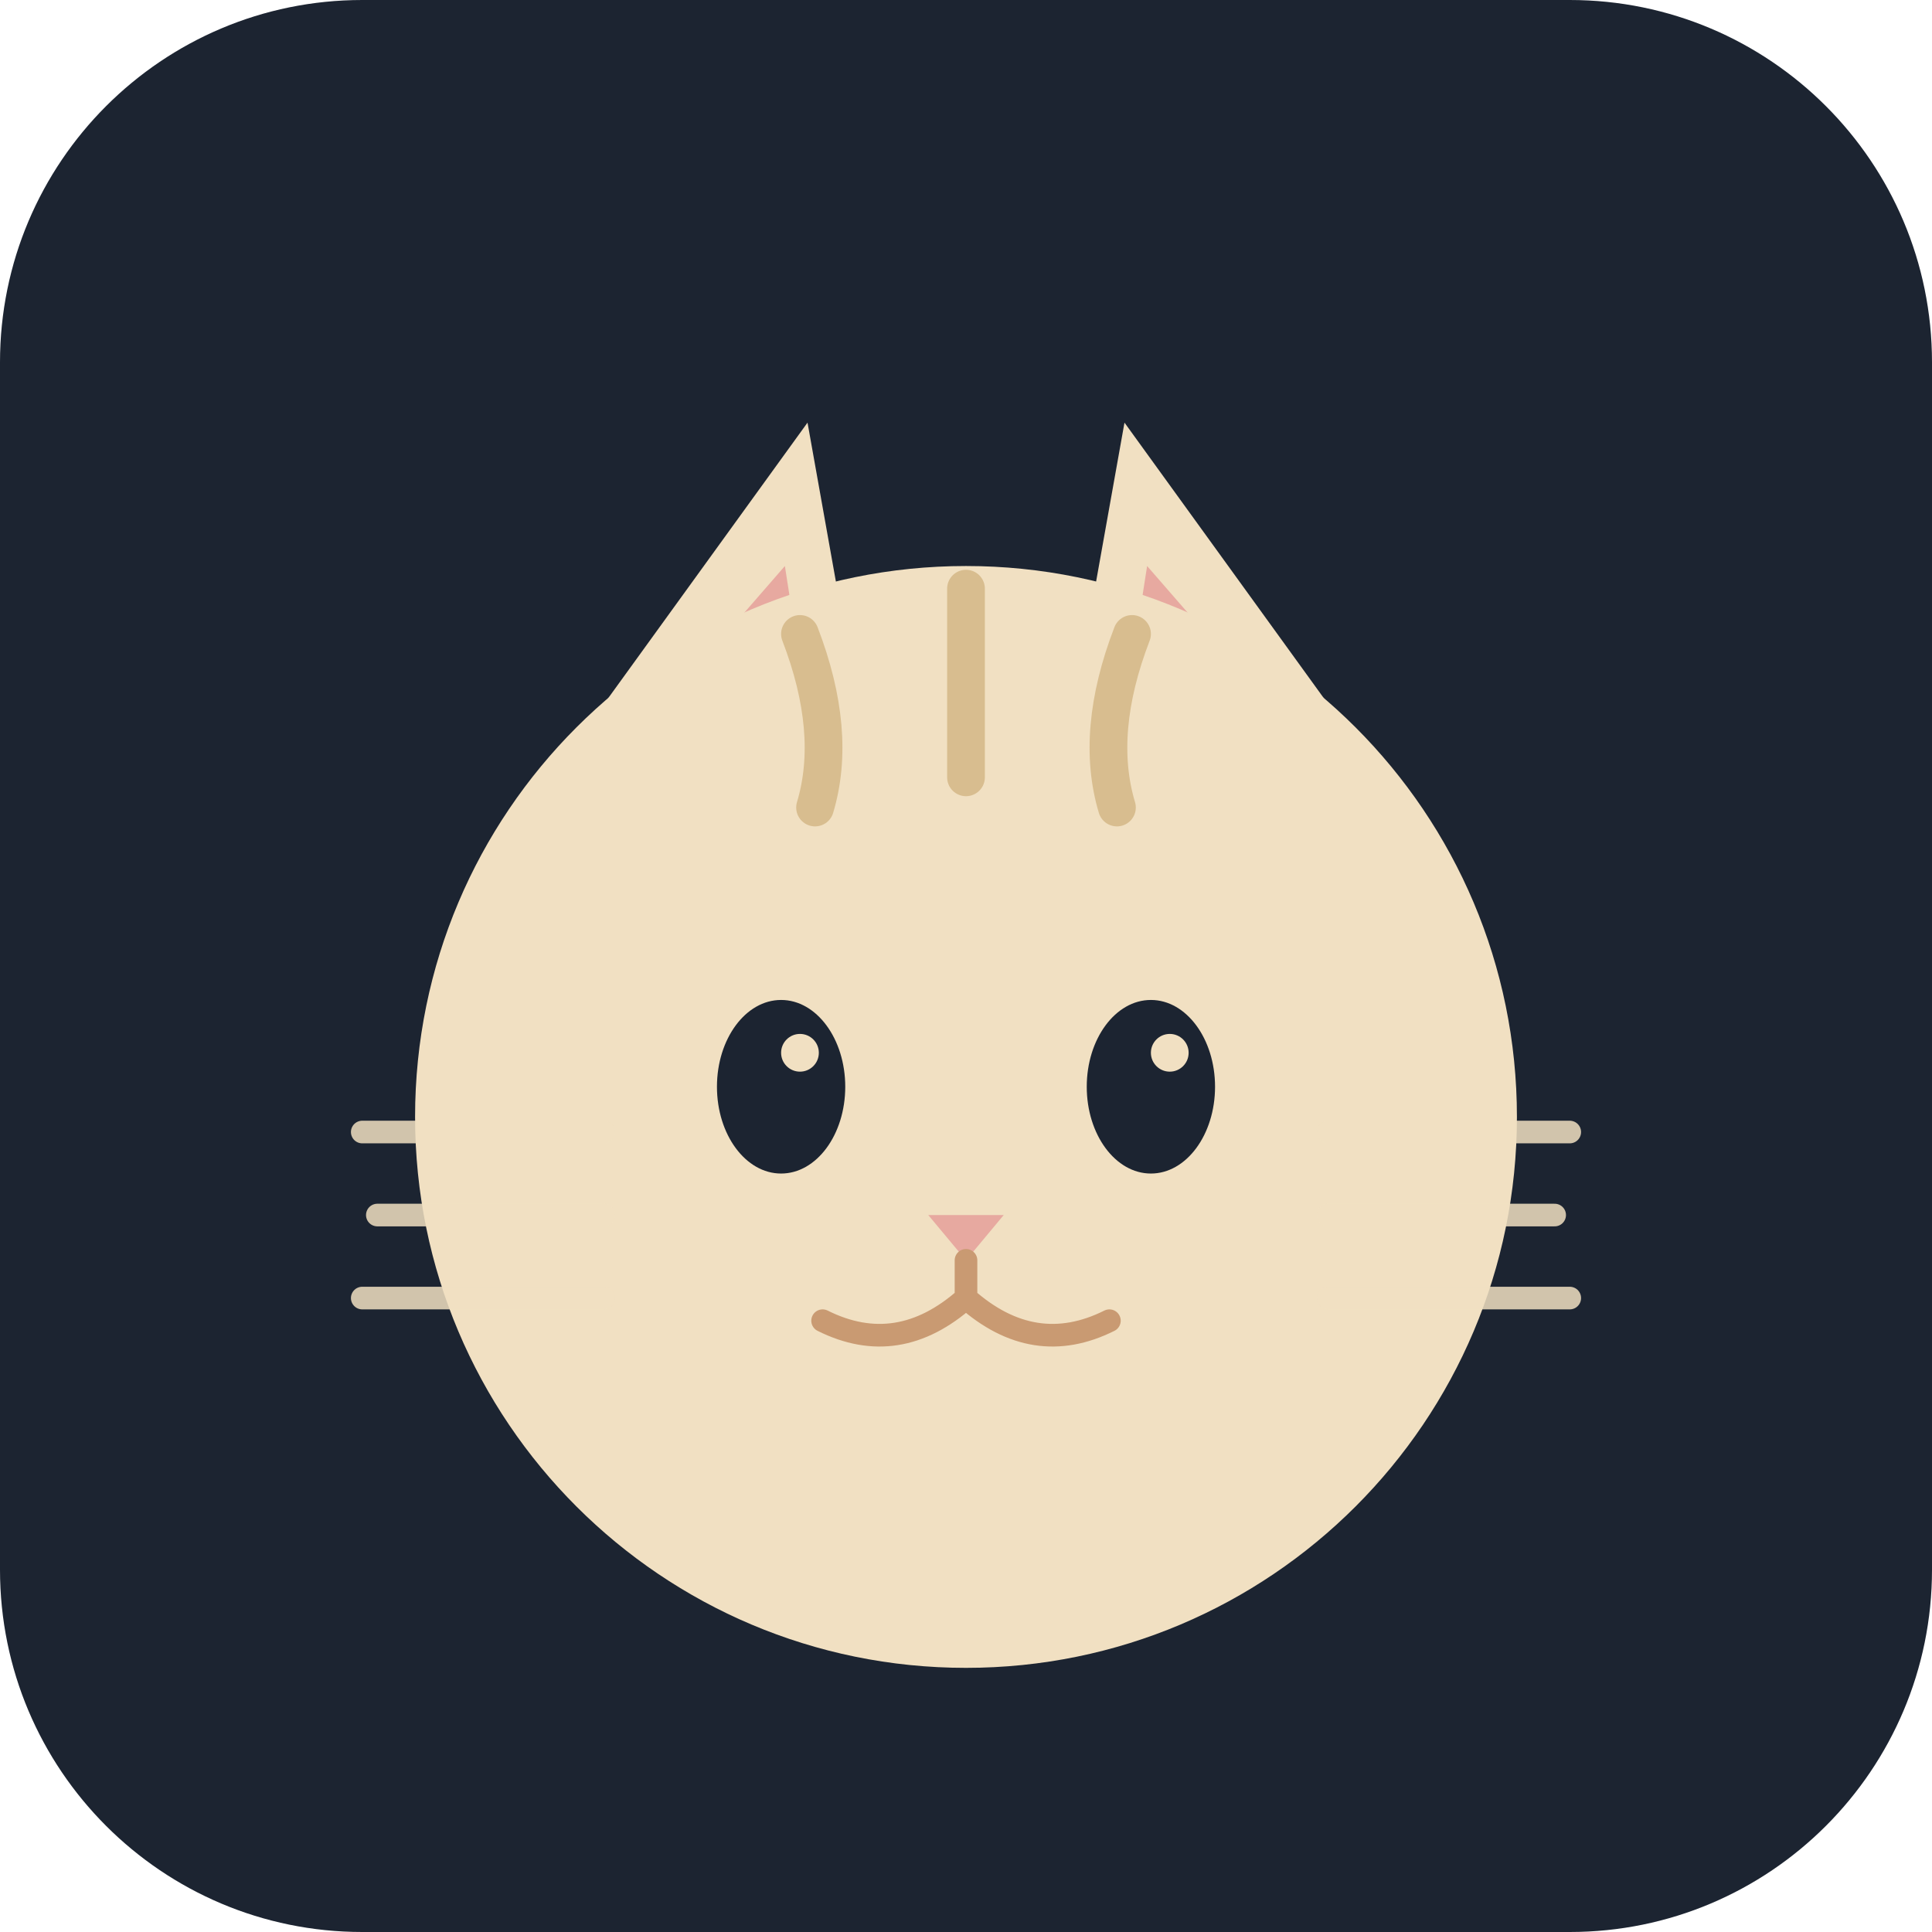
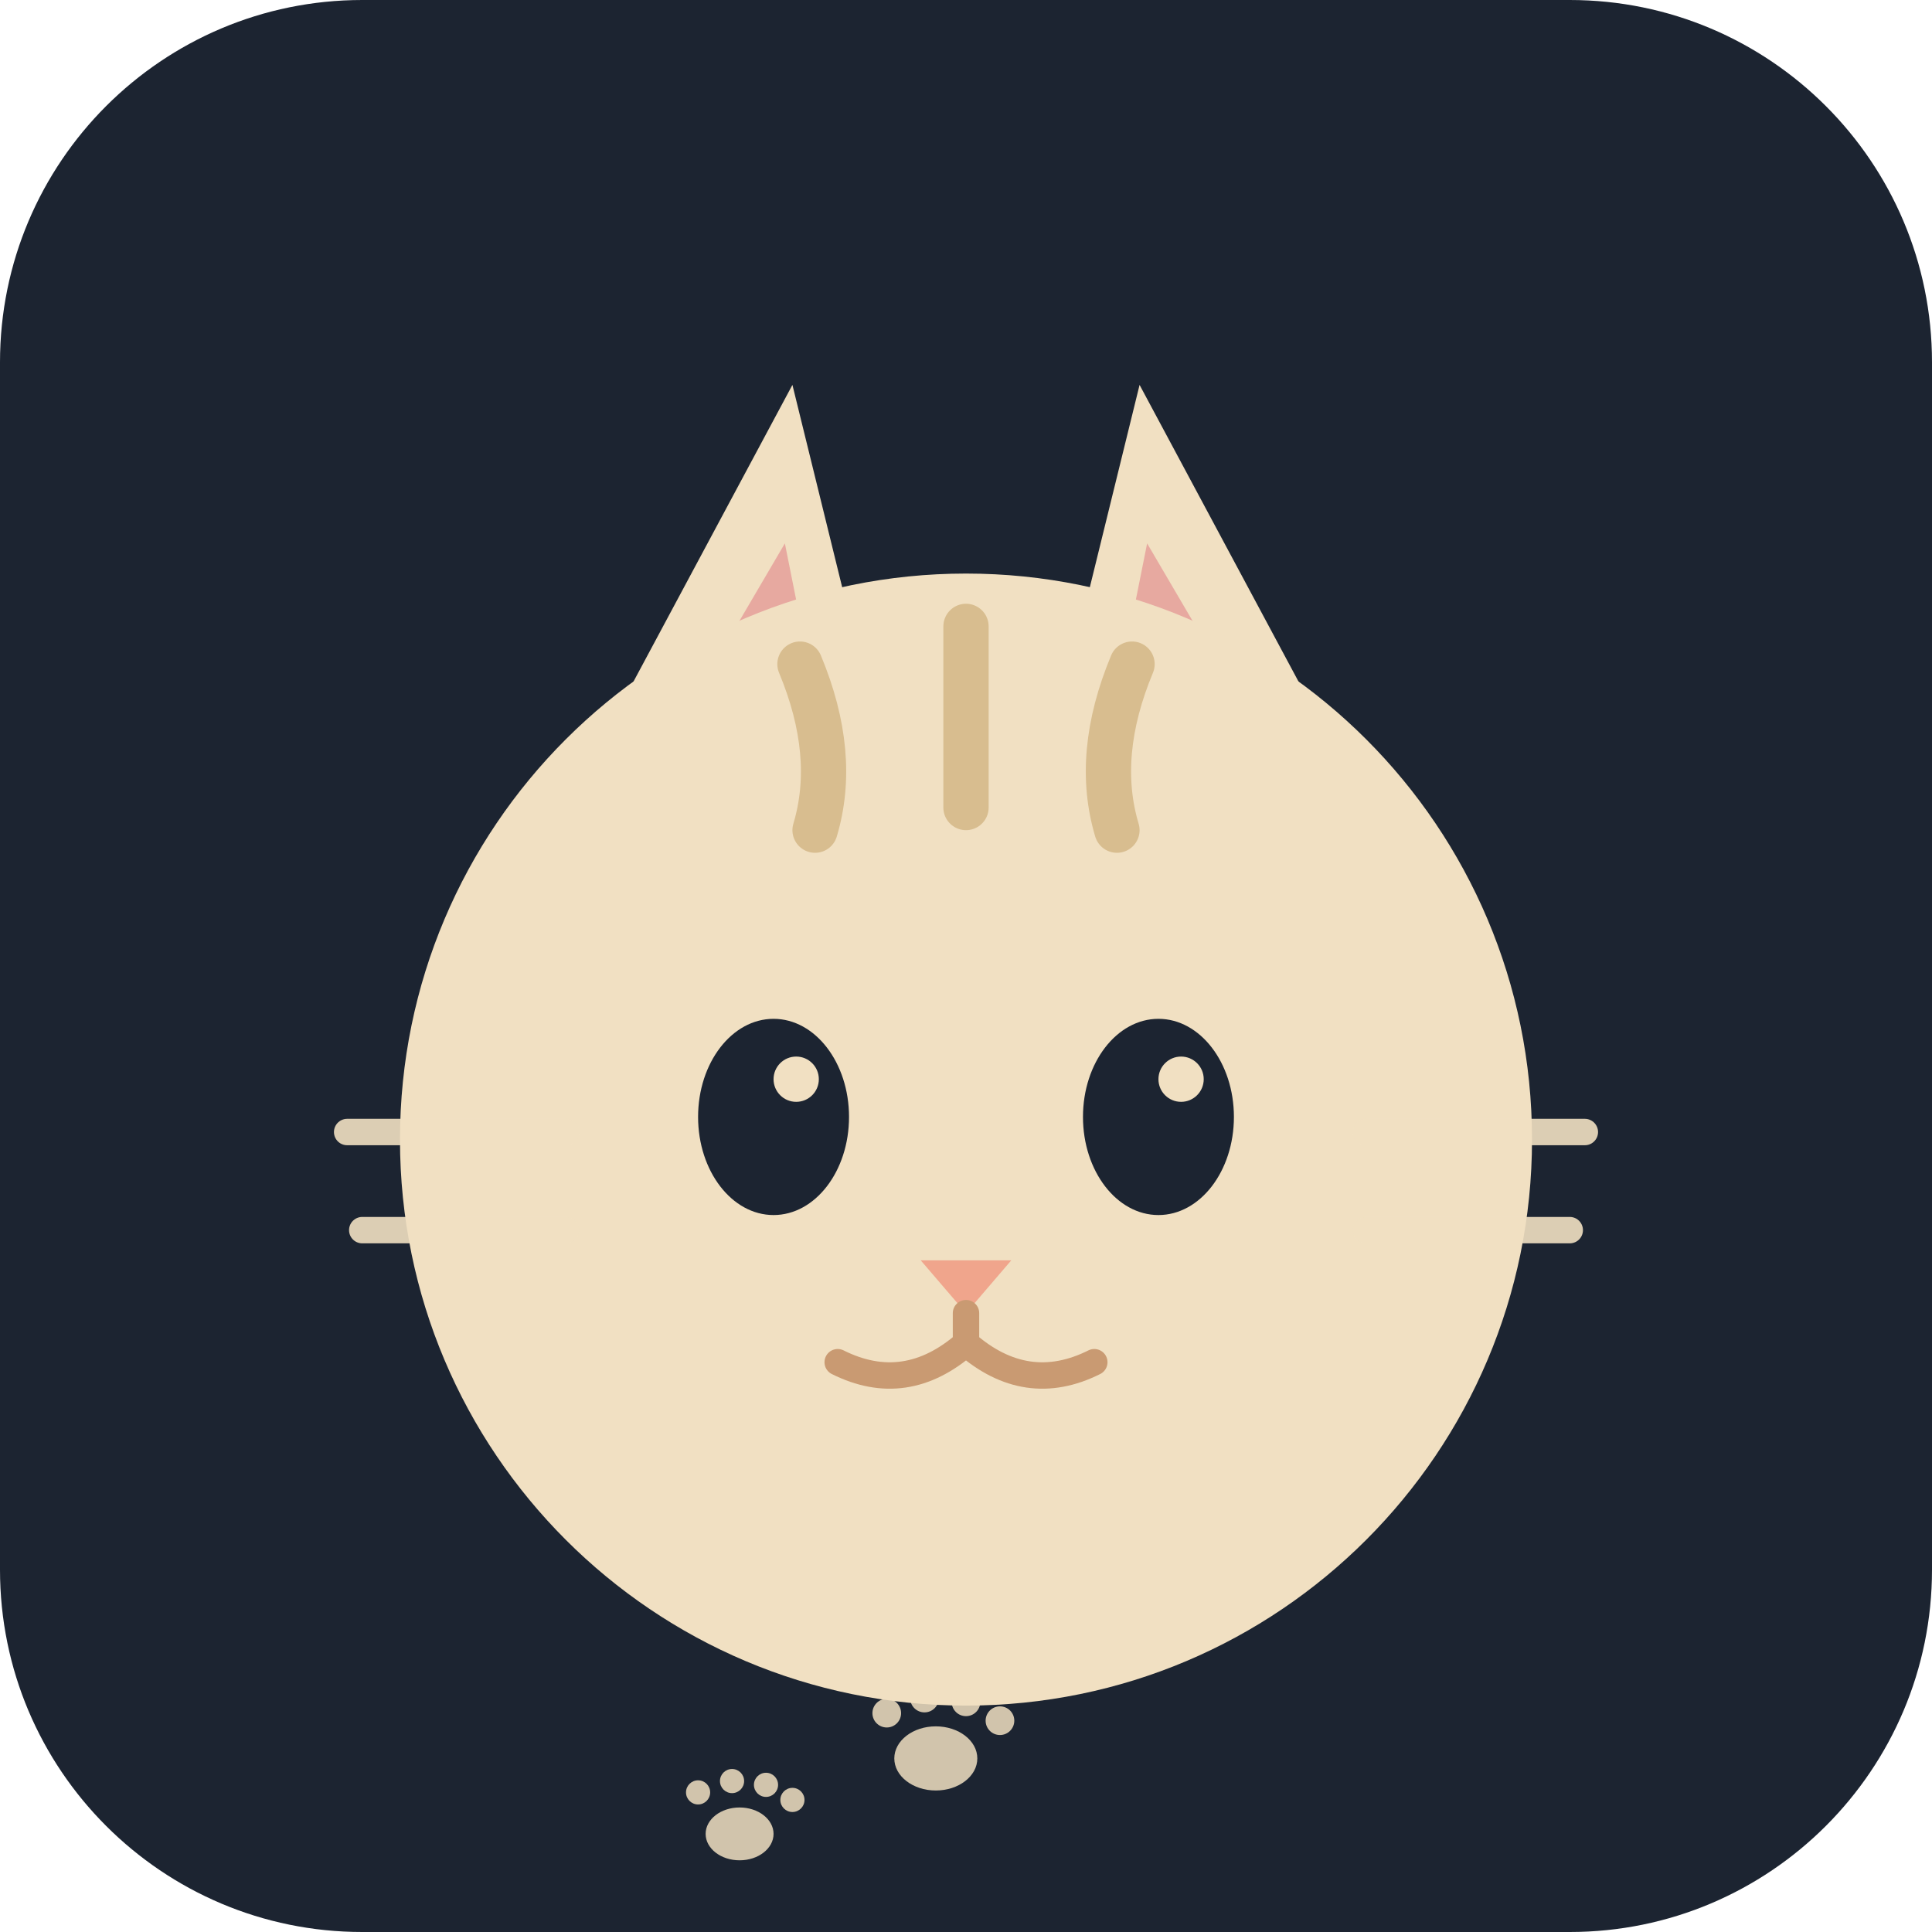
<svg xmlns="http://www.w3.org/2000/svg" viewBox="0 0 512 512">
  <rect width="512" height="512" rx="96" fill="#1c2431" />
-   <polygon points="146,206 214,112 234,224" fill="#f1e0c2" />
-   <polygon points="366,206 298,112 278,224" fill="#f1e0c2" />
-   <polygon points="168,196 208,150 218,214" fill="#e7a9a0" />
-   <polygon points="344,196 304,150 294,214" fill="#e7a9a0" />
-   <circle cx="256" cy="296" r="146" fill="#f1e0c2" />
-   <path d="M212 168 q10 26 4 46" stroke="#d8bd8f" stroke-width="10" stroke-linecap="round" fill="none" />
-   <path d="M256 156 q0 28 0 50" stroke="#d8bd8f" stroke-width="10" stroke-linecap="round" fill="none" />
-   <path d="M300 168 q-10 26 -4 46" stroke="#d8bd8f" stroke-width="10" stroke-linecap="round" fill="none" />
-   <ellipse cx="207" cy="288" rx="17" ry="23" fill="#1c2431" />
-   <ellipse cx="305" cy="288" rx="17" ry="23" fill="#1c2431" />
-   <circle cx="212" cy="279" r="5" fill="#f1e0c2" />
-   <circle cx="310" cy="279" r="5" fill="#f1e0c2" />
-   <path d="M246 322 h20 l-10 12 z" fill="#e7a9a0" />
-   <path d="M256 334 v10 M256 344 q-18 16 -38 6 M256 344 q18 16 38 6" stroke="#c99a72" stroke-width="6" stroke-linecap="round" fill="none" />
-   <path d="M96 300 h64 M100 322 h60 M96 344 h64" stroke="#f1e0c2" stroke-width="6" stroke-linecap="round" opacity="0.85" />
-   <path d="M352 300 h64 M352 322 h60 M352 344 h64" stroke="#f1e0c2" stroke-width="6" stroke-linecap="round" opacity="0.85" />
+   <polygon points="150,214 210,102 240,224" fill="#f1e0c2" />
+   <polygon points="362,214 302,102 272,224" fill="#f1e0c2" />
+   <polygon points="174,202 208,144 222,214" fill="#e7a9a0" />
+   <polygon points="338,202 304,144 290,214" fill="#e7a9a0" />
+   <circle cx="256" cy="302" r="150" fill="#f1e0c2" />
+   <path d="M212 176 q10 24 4 44" stroke="#d8bd8f" stroke-width="12" stroke-linecap="round" fill="none" />
+   <path d="M256 166 q0 26 0 48" stroke="#d8bd8f" stroke-width="12" stroke-linecap="round" fill="none" />
+   <path d="M300 176 q-10 24 -4 44" stroke="#d8bd8f" stroke-width="12" stroke-linecap="round" fill="none" />
+   <ellipse cx="205" cy="296" rx="20" ry="26" fill="#1c2431" />
+   <ellipse cx="307" cy="296" rx="20" ry="26" fill="#1c2431" />
+   <circle cx="211" cy="286" r="6" fill="#f1e0c2" />
+   <circle cx="313" cy="286" r="6" fill="#f1e0c2" />
+   <path d="M244 334 h24 l-12 14 z" fill="#f0a58c" />
+   <path d="M256 348 v8 M256 356 q-16 14 -34 5 M256 356 q16 14 34 5" stroke="#c99a72" stroke-width="7" stroke-linecap="round" fill="none" />
+   <path d="M92 300 h58 M96 326 h54" stroke="#f1e0c2" stroke-width="7" stroke-linecap="round" opacity="0.9" />
+   <path d="M362 300 h58 M362 326 h54" stroke="#f1e0c2" stroke-width="7" stroke-linecap="round" opacity="0.9" />
+   <g fill="#f1e0c2" opacity="0.85">
+     <ellipse cx="196" cy="486" rx="9" ry="7" />
+     <circle cx="185" cy="475" r="3.2" />
+     <circle cx="194" cy="472" r="3.2" />
+     <circle cx="203" cy="473" r="3.2" />
+     <circle cx="210" cy="477" r="3.2" />
+     <ellipse cx="248" cy="466" rx="11" ry="8.5" />
+     <circle cx="235" cy="454" r="3.8" />
+     <circle cx="245" cy="450" r="3.8" />
+     <circle cx="256" cy="451" r="3.8" />
+     <circle cx="265" cy="456" r="3.8" />
+   </g>
</svg>
